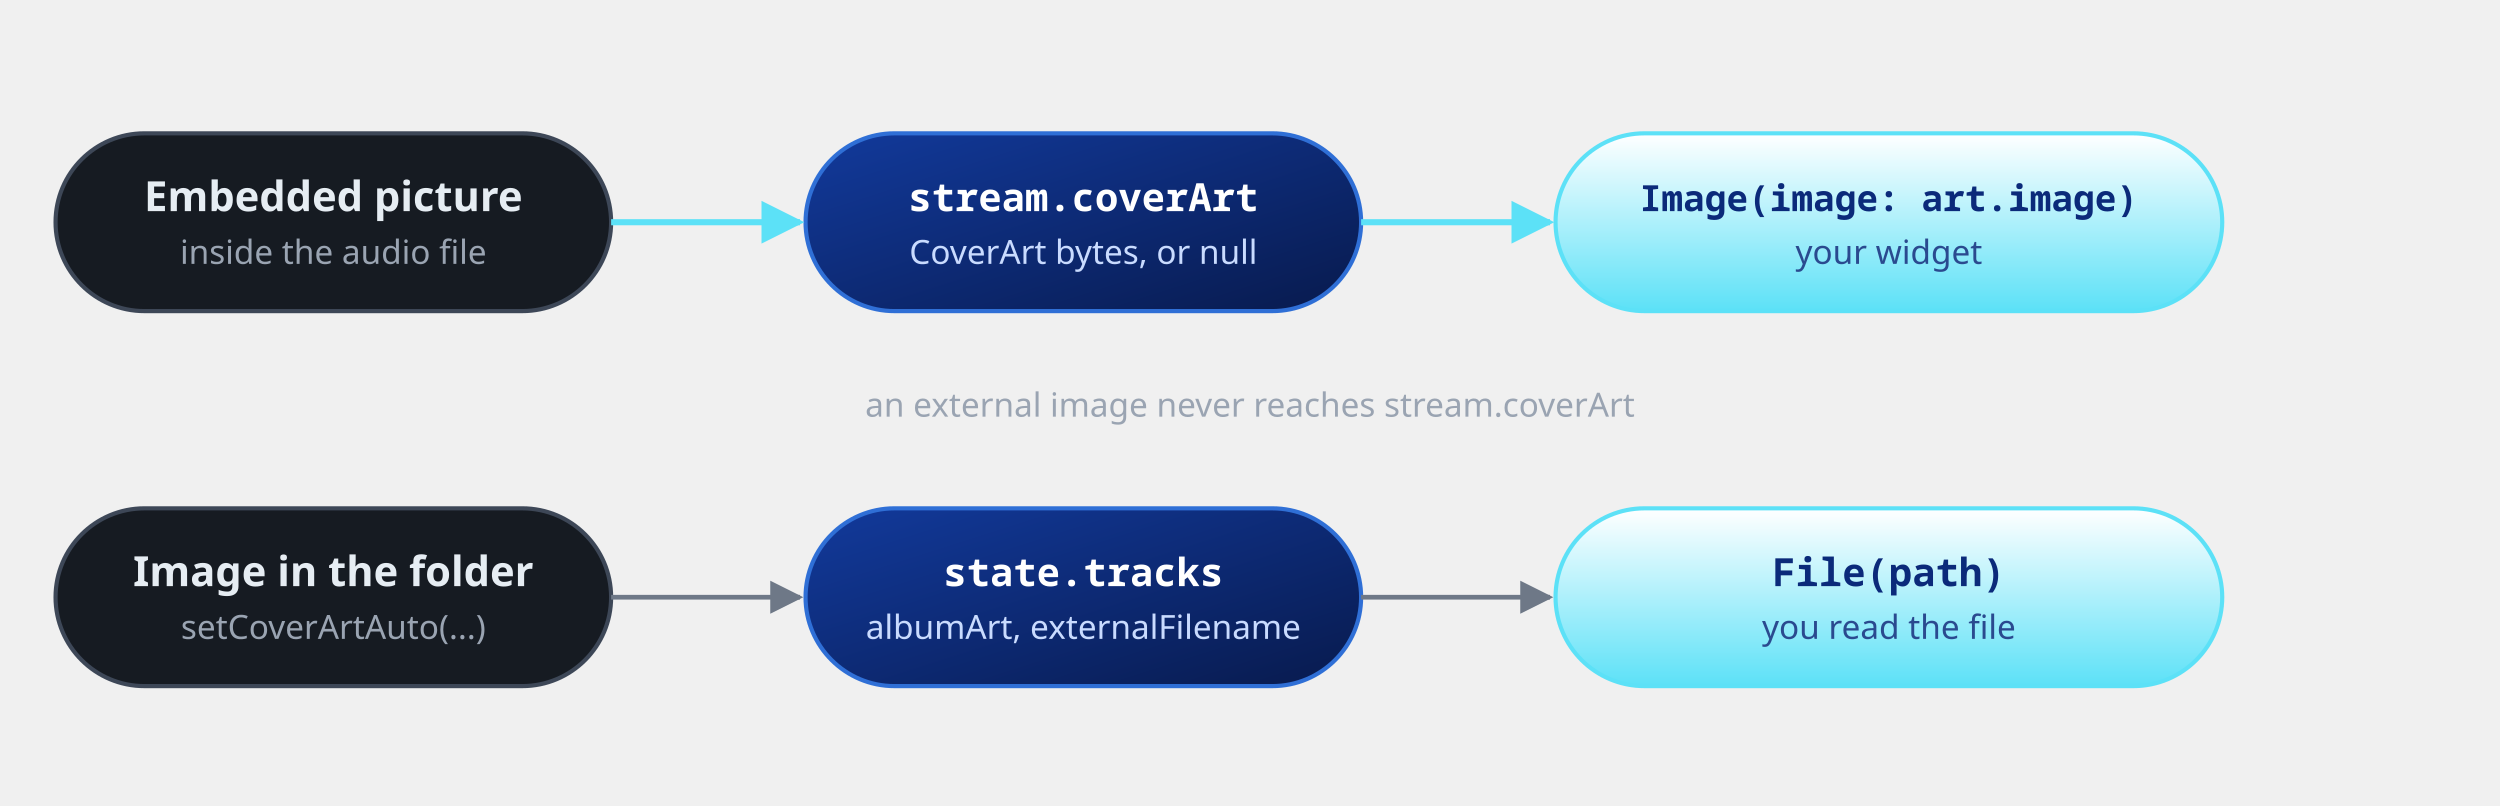
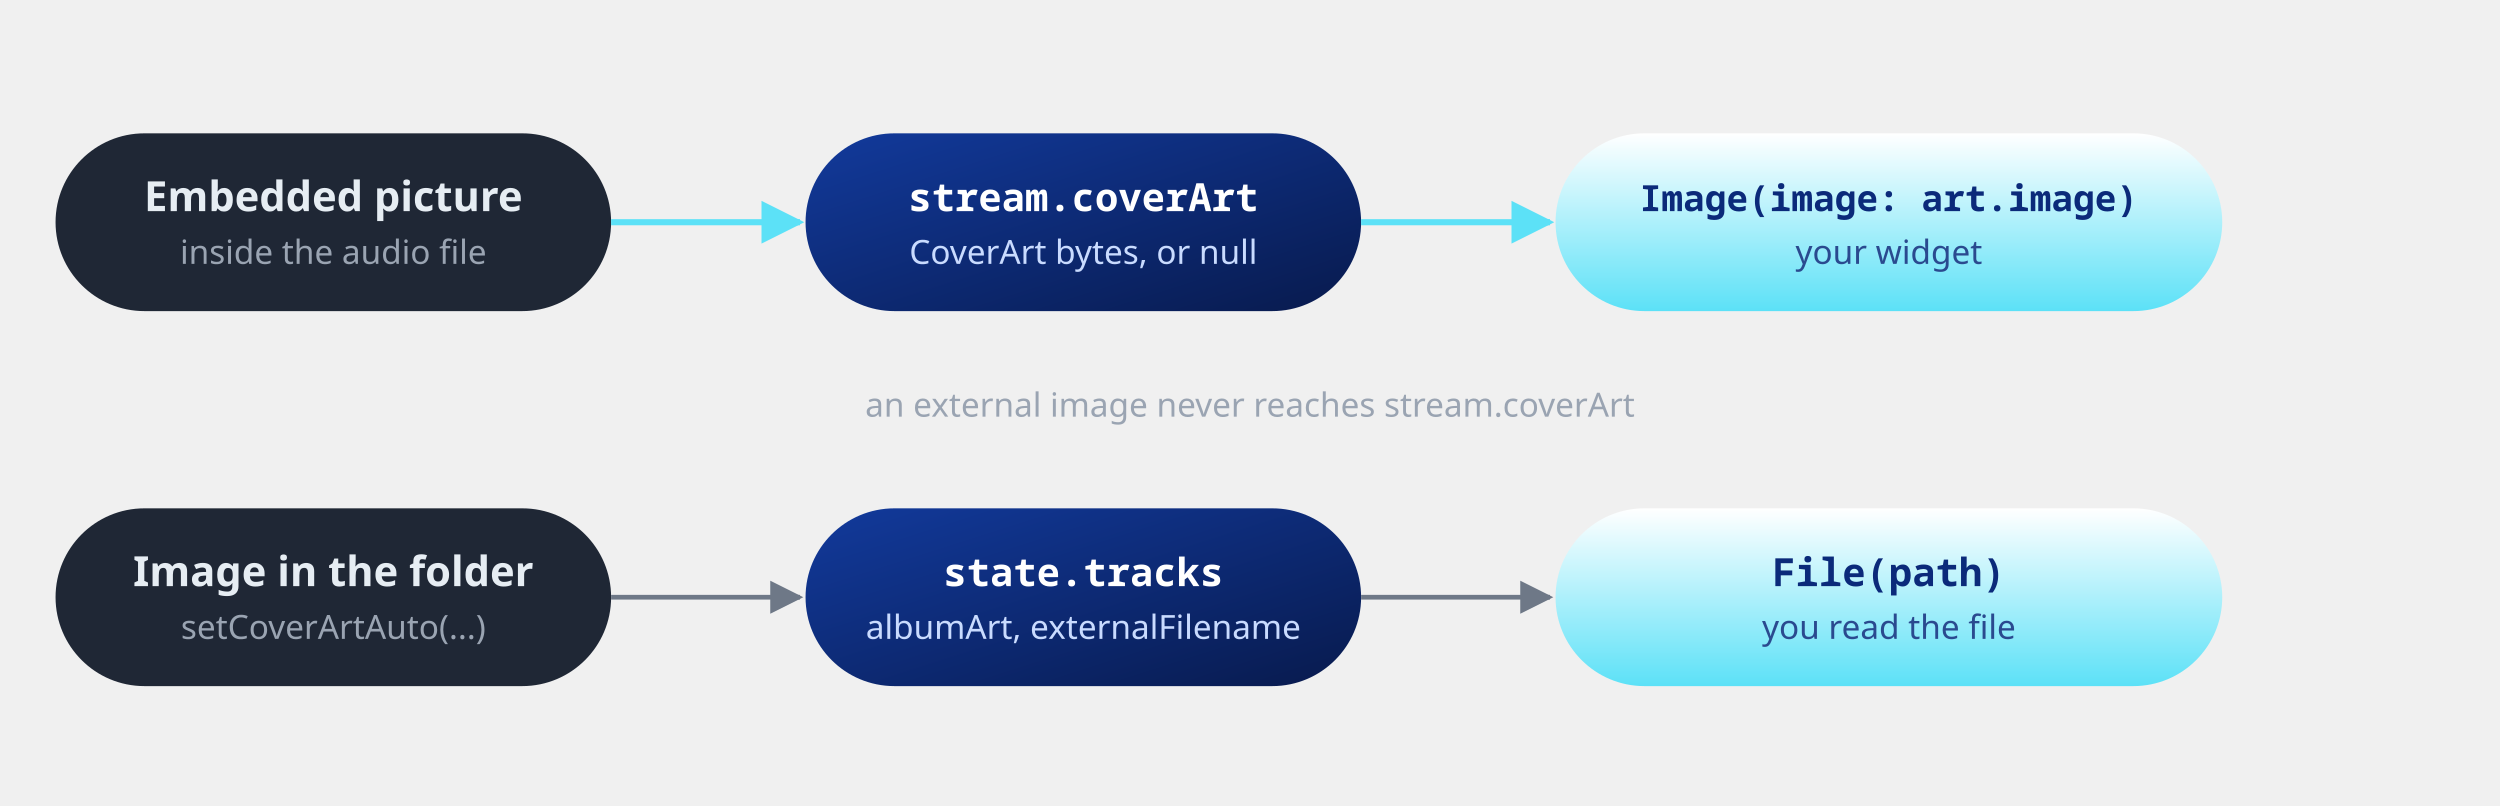
<svg xmlns="http://www.w3.org/2000/svg" viewBox="0 0 900 290" width="900" height="290" role="img" aria-label="Where cover art comes from">
  <defs>
    <linearGradient id="plate" x1="0" y1="0" x2="1" y2="1">
      <stop offset="0" stop-color="#123A9C" />
      <stop offset="1" stop-color="#081A4D" />
    </linearGradient>
    <linearGradient id="bars" x1="0" y1="1" x2="0" y2="0">
      <stop offset="0" stop-color="#5CE1F7" />
      <stop offset="1" stop-color="#FFFFFF" />
    </linearGradient>
    <marker id="mmain" viewBox="0 0 10 10" refX="9" refY="5" markerWidth="7" markerHeight="7" orient="auto-start-reverse">
      <path d="M0,0 L10,5 L0,10 z" fill="#5CE1F7" />
    </marker>
    <marker id="msec" viewBox="0 0 10 10" refX="9" refY="5" markerWidth="7" markerHeight="7" orient="auto-start-reverse">
      <path d="M0,0 L10,5 L0,10 z" fill="#6E7887" />
    </marker>
    <marker id="mfail" viewBox="0 0 10 10" refX="9" refY="5" markerWidth="7" markerHeight="7" orient="auto-start-reverse">
      <path d="M0,0 L10,5 L0,10 z" fill="#FF7B72" />
    </marker>
  </defs>
-   <rect x="20.0" y="48.0" width="200" height="64" rx="32.0" fill="#161B22" stroke="#3D4757" stroke-width="1.5" />
+   <rect x="20.0" y="48.0" width="200" height="64" rx="32.0" fill="#1F2735" fill-opacity="1" />
  <text x="120" y="76" text-anchor="middle" font-family="Noto Sans, system-ui, -apple-system, Segoe UI, sans-serif" font-size="15" font-weight="600" fill="#E6EDF3">Embedded picture</text>
  <text x="120" y="95" text-anchor="middle" font-family="Noto Sans, system-ui, -apple-system, Segoe UI, sans-serif" font-size="12" fill="#9AA4B2">inside the audio file</text>
-   <rect x="290.0" y="48.0" width="200" height="64" rx="32.0" fill="url(#plate)" stroke="#2F6FD6" stroke-width="1.5" />
+   <rect x="290.0" y="48.0" width="200" height="64" rx="32.0" fill="url(#plate)" fill-opacity="1" />
  <text x="390" y="76" text-anchor="middle" font-family="Noto Sans Mono, ui-monospace, SFMono-Regular, Menlo, monospace" font-size="14" font-weight="600" fill="#FFFFFF">stream.coverArt</text>
  <text x="390" y="95" text-anchor="middle" font-family="Noto Sans, system-ui, -apple-system, Segoe UI, sans-serif" font-size="12" fill="#C9DBFF">CoverArt bytes, or null</text>
-   <rect x="560.0" y="48.0" width="240" height="64" rx="32.0" fill="url(#bars)" stroke="#5CE1F7" stroke-width="1.5" />
+   <rect x="560.0" y="48.0" width="240" height="64" rx="32.0" fill="url(#bars)" fill-opacity="1" />
  <text x="680" y="76" text-anchor="middle" font-family="Noto Sans Mono, ui-monospace, SFMono-Regular, Menlo, monospace" font-size="13" font-weight="600" fill="#0B2A7A">Image(image: art.image)</text>
  <text x="680" y="95" text-anchor="middle" font-family="Noto Sans, system-ui, -apple-system, Segoe UI, sans-serif" font-size="12" fill="#2A4A8F">your widget</text>
  <path d="M220,80 L288,80" fill="none" stroke="#5CE1F7" stroke-width="2.2" marker-end="url(#mmain)" />
  <path d="M490,80 L558,80" fill="none" stroke="#5CE1F7" stroke-width="2.2" marker-end="url(#mmain)" />
-   <rect x="20.0" y="183.0" width="200" height="64" rx="32.0" fill="#161B22" stroke="#3D4757" stroke-width="1.5" />
+   <rect x="20.0" y="183.0" width="200" height="64" rx="32.0" fill="#1F2735" fill-opacity="1" />
  <text x="120" y="211" text-anchor="middle" font-family="Noto Sans, system-ui, -apple-system, Segoe UI, sans-serif" font-size="15" font-weight="600" fill="#E6EDF3">Image in the folder</text>
  <text x="120" y="230" text-anchor="middle" font-family="Noto Sans, system-ui, -apple-system, Segoe UI, sans-serif" font-size="12" fill="#9AA4B2">setCoverArtAuto(...)</text>
-   <rect x="290.0" y="183.0" width="200" height="64" rx="32.0" fill="url(#plate)" stroke="#2F6FD6" stroke-width="1.5" />
+   <rect x="290.0" y="183.0" width="200" height="64" rx="32.0" fill="url(#plate)" fill-opacity="1" />
  <text x="390" y="211" text-anchor="middle" font-family="Noto Sans Mono, ui-monospace, SFMono-Regular, Menlo, monospace" font-size="14" font-weight="600" fill="#FFFFFF">state.tracks</text>
  <text x="390" y="230" text-anchor="middle" font-family="Noto Sans, system-ui, -apple-system, Segoe UI, sans-serif" font-size="12" fill="#C9DBFF">albumArt, externalFilename</text>
-   <rect x="560.0" y="183.0" width="240" height="64" rx="32.0" fill="url(#bars)" stroke="#5CE1F7" stroke-width="1.5" />
+   <rect x="560.0" y="183.0" width="240" height="64" rx="32.0" fill="url(#bars)" fill-opacity="1" />
  <text x="680" y="211" text-anchor="middle" font-family="Noto Sans Mono, ui-monospace, SFMono-Regular, Menlo, monospace" font-size="14" font-weight="600" fill="#0B2A7A">File(path)</text>
  <text x="680" y="230" text-anchor="middle" font-family="Noto Sans, system-ui, -apple-system, Segoe UI, sans-serif" font-size="12" fill="#2A4A8F">you read the file</text>
  <path d="M220,215 L288,215" fill="none" stroke="#6E7887" stroke-width="1.7" marker-end="url(#msec)" />
  <path d="M490,215 L558,215" fill="none" stroke="#6E7887" stroke-width="1.7" marker-end="url(#msec)" />
  <text x="450" y="150" text-anchor="middle" font-family="Noto Sans, system-ui, -apple-system, Segoe UI, sans-serif" font-size="12" font-weight="400" fill="#9AA4B2">an external image never reaches stream.coverArt</text>
</svg>
